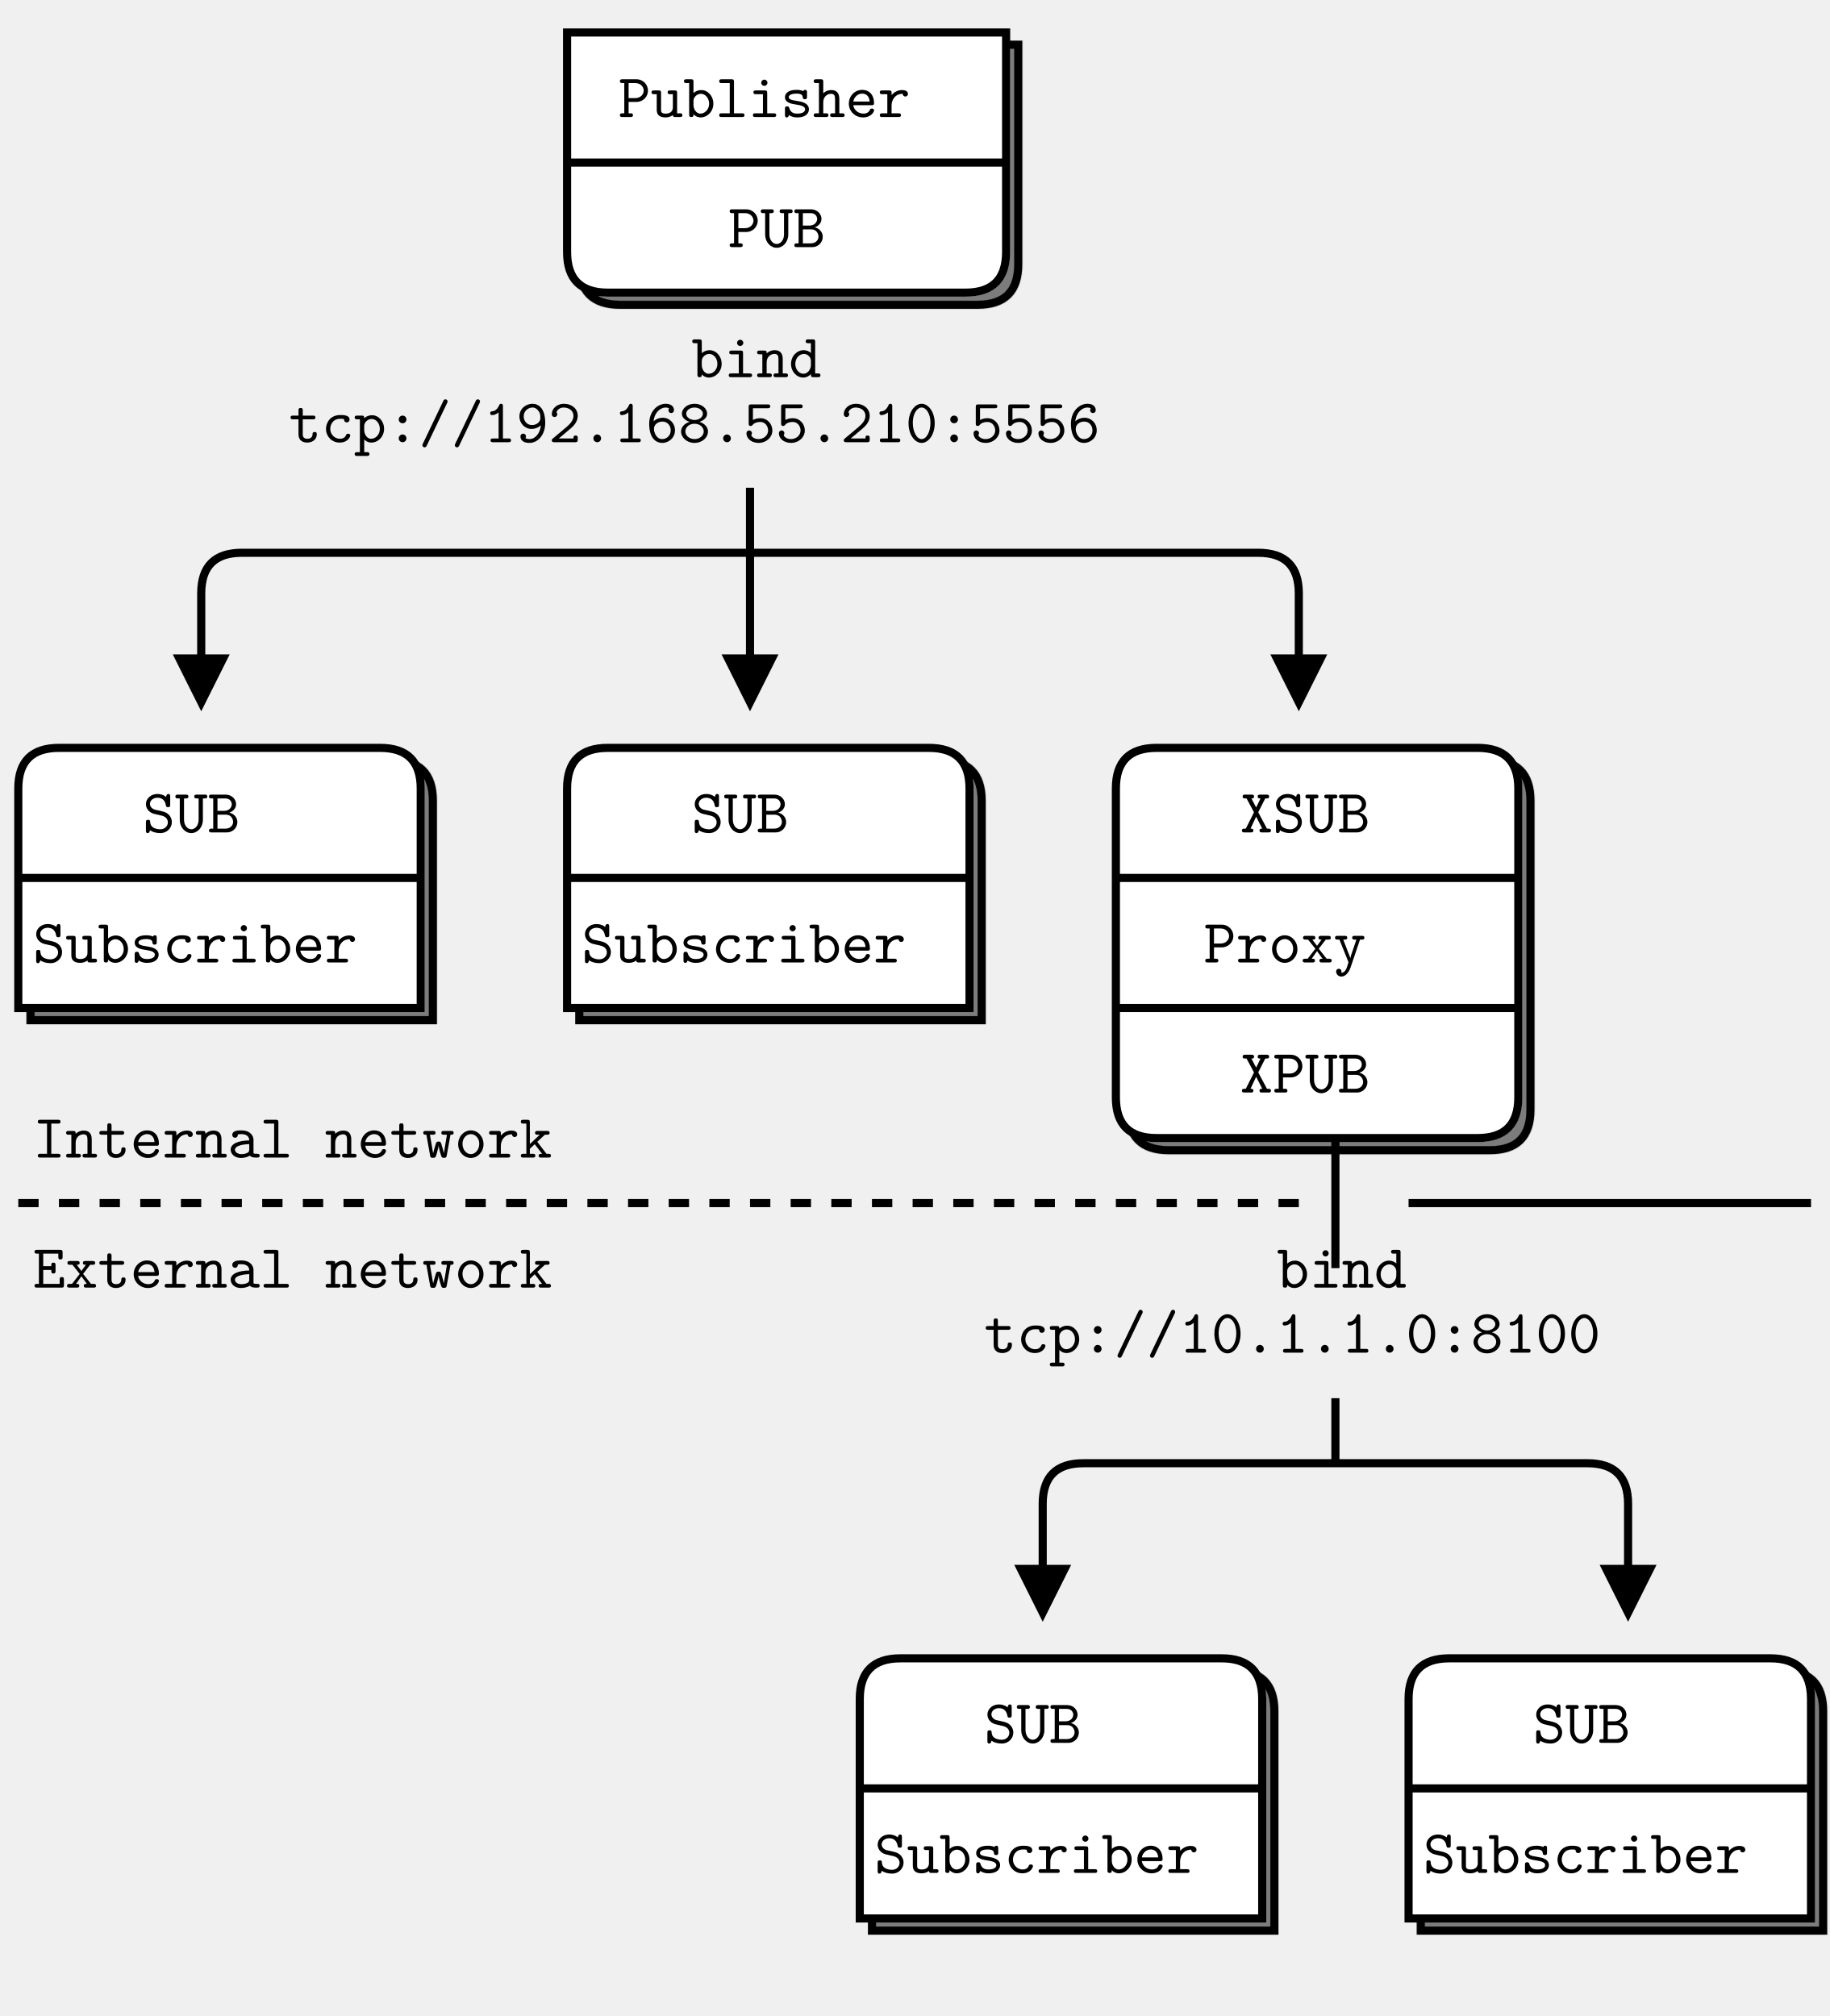
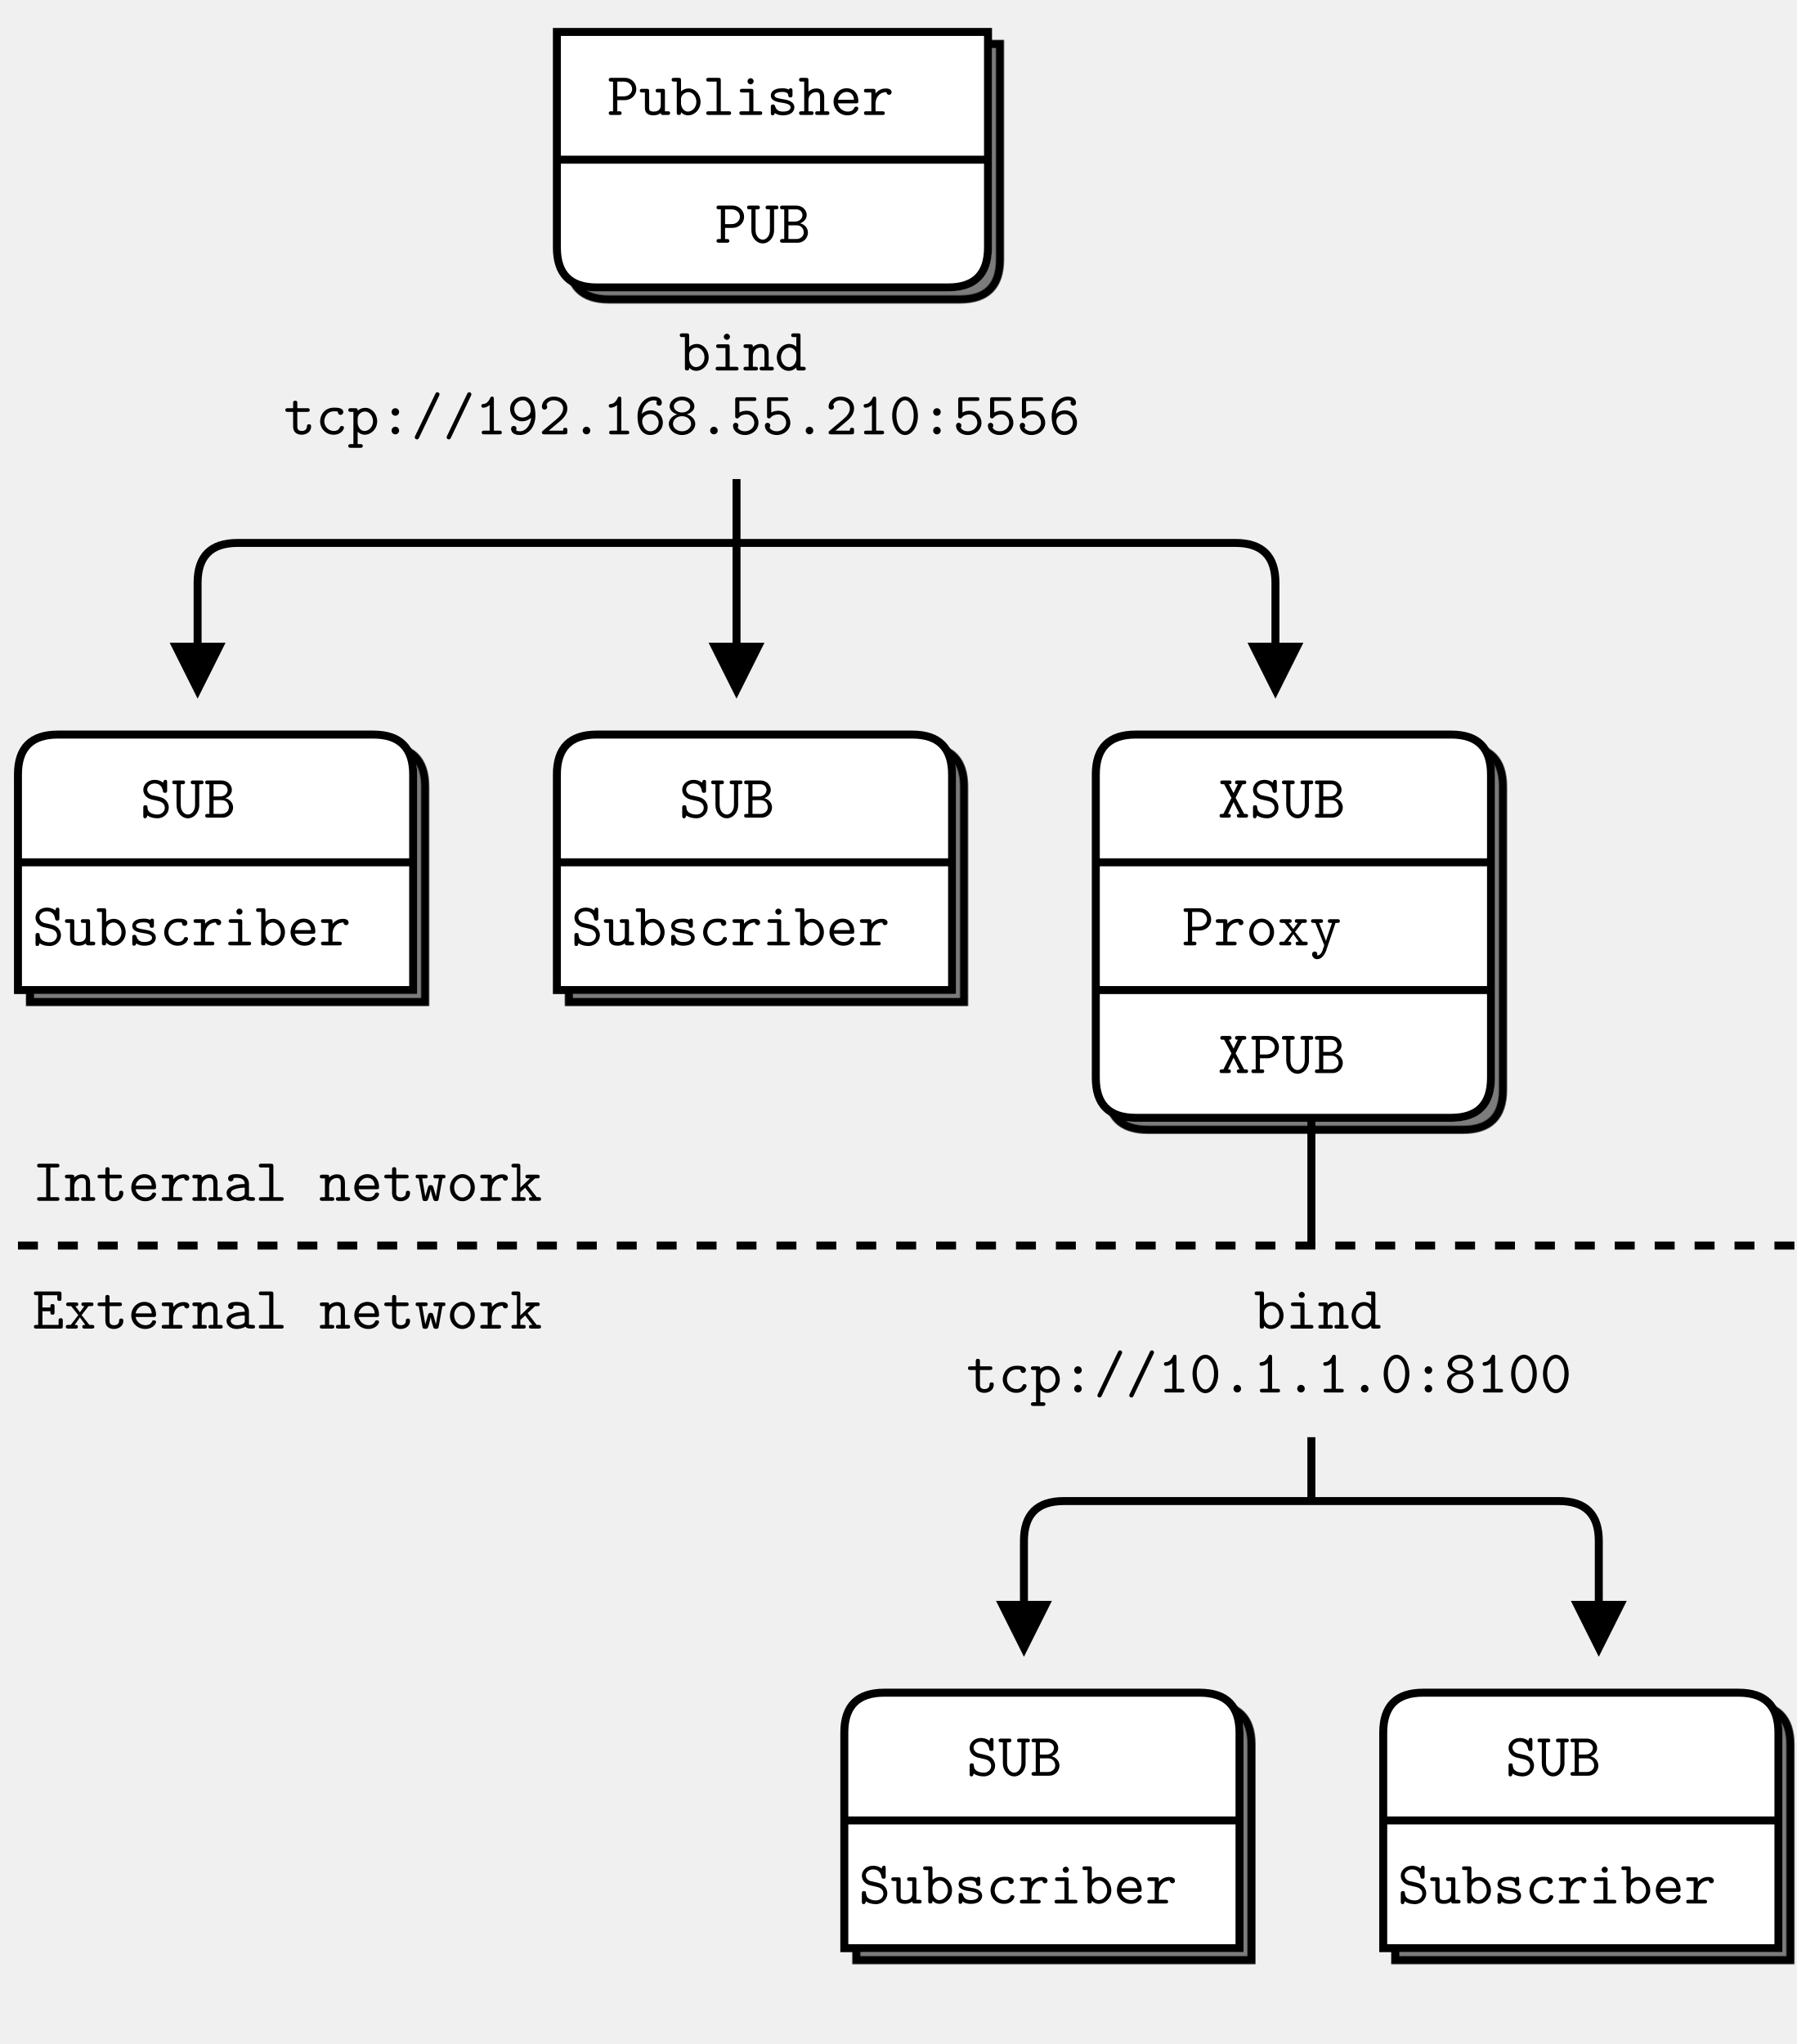
- <svg xmlns="http://www.w3.org/2000/svg" width="450px" height="496px" version="1.1">
+ <svg xmlns="http://www.w3.org/2000/svg" width="450px" height="512px" version="1.1">
  <defs>
    <filter id="dsFilter" width="150%" height="150%">
      <feOffset result="offOut" in="SourceGraphic" dx="3" dy="3" />
      <feColorMatrix result="matrixOut" in="offOut" type="matrix" values="0.2 0 0 0 0 0 0.2 0 0 0 0 0 0.2 0 0 0 0 0 1 0" />
      <feBlend in="SourceGraphic" in2="matrixOut" mode="normal" />
    </filter>
    <marker id="iPointer" viewBox="0 0 10 10" refX="5" refY="5" markerUnits="strokeWidth" markerWidth="8" markerHeight="7" orient="auto">
      <path d="M 10 0 L 10 10 L 0 5 z" />
    </marker>
    <marker id="Pointer" viewBox="0 0 10 10" refX="5" refY="5" markerUnits="strokeWidth" markerWidth="8" markerHeight="7" orient="auto">
      <path d="M 0 0 L 10 5 L 0 10 z" />
    </marker>
  </defs>
  <g id="boxes" stroke="black" stroke-width="2" fill="none">
    <g id="group0">
      <path id="path0" filter="url(#dsFilter)" fill="#fff" d="M 139.5 8 L 247.5 8 L 247.5 62 Q 247.5 72 237.5 72 L 149.5 72 Q 139.5 72 139.5 62 Z" />
      <text x="152.1" y="28.8" id="text0" fill="#000" stroke="none" style="font-family:LMMono10,monospace;font-size:15.2px">Publisher </text>
      <text x="179.1" y="60.8" id="text0" fill="#000" stroke="none" style="font-family:LMMono10,monospace;font-size:15.2px">PUB </text>
    </g>
    <g id="group12">
      <path id="path12" filter="url(#dsFilter)" fill="#fff" d="M 4.5 194 Q 4.5 184 14.5 184 L 93.5 184 Q 103.5 184 103.5 194 L 103.5 248 L 4.5 248 Z" />
      <text x="35.1" y="204.8" id="text12" fill="#000" stroke="none" style="font-family:LMMono10,monospace;font-size:15.2px">SUB </text>
      <text x="8.1" y="236.8" id="text12" fill="#000" stroke="none" style="font-family:LMMono10,monospace;font-size:15.2px">Subscriber </text>
    </g>
    <g id="group14">
      <path id="path14" filter="url(#dsFilter)" fill="#fff" d="M 139.5 194 Q 139.5 184 149.5 184 L 228.5 184 Q 238.5 184 238.5 194 L 238.5 248 L 139.5 248 Z" />
      <text x="170.1" y="204.8" id="text14" fill="#000" stroke="none" style="font-family:LMMono10,monospace;font-size:15.2px">SUB </text>
      <text x="143.1" y="236.8" id="text14" fill="#000" stroke="none" style="font-family:LMMono10,monospace;font-size:15.2px">Subscriber </text>
    </g>
    <g id="group16">
      <path id="path16" filter="url(#dsFilter)" fill="#fff" d="M 274.5 194 Q 274.5 184 284.5 184 L 363.5 184 Q 373.5 184 373.5 194 L 373.5 270 Q 373.5 280 363.5 280 L 284.5 280 Q 274.5 280 274.5 270 Z" />
      <text x="305.1" y="204.8" id="text16" fill="#000" stroke="none" style="font-family:LMMono10,monospace;font-size:15.2px">XSUB </text>
      <text x="296.1" y="236.8" id="text16" fill="#000" stroke="none" style="font-family:LMMono10,monospace;font-size:15.2px">Proxy </text>
      <text x="305.1" y="268.8" id="text16" fill="#000" stroke="none" style="font-family:LMMono10,monospace;font-size:15.2px">XPUB </text>
    </g>
-     <g id="group39">
-       <path id="path39" filter="url(#dsFilter)" fill="#fff" d="M 211.5 418 Q 211.5 408 221.5 408 L 300.5 408 Q 310.5 408 310.5 418 L 310.5 472 L 211.5 472 Z" />
-       <text x="242.1" y="428.8" id="text39" fill="#000" stroke="none" style="font-family:LMMono10,monospace;font-size:15.2px">SUB </text>
-       <text x="215.1" y="460.8" id="text39" fill="#000" stroke="none" style="font-family:LMMono10,monospace;font-size:15.2px">Subscriber </text>
+     <g id="group40">
+       <path id="path40" filter="url(#dsFilter)" fill="#fff" d="M 211.5 434 Q 211.5 424 221.5 424 L 300.5 424 Q 310.5 424 310.5 434 L 310.5 488 L 211.5 488 Z" />
+       <text x="242.1" y="444.8" id="text40" fill="#000" stroke="none" style="font-family:LMMono10,monospace;font-size:15.2px">SUB </text>
+       <text x="215.1" y="476.8" id="text40" fill="#000" stroke="none" style="font-family:LMMono10,monospace;font-size:15.2px">Subscriber </text>
    </g>
-     <g id="group41">
-       <path id="path41" filter="url(#dsFilter)" fill="#fff" d="M 346.5 418 Q 346.5 408 356.5 408 L 435.5 408 Q 445.5 408 445.5 418 L 445.5 472 L 346.5 472 Z" />
-       <text x="377.1" y="428.8" id="text41" fill="#000" stroke="none" style="font-family:LMMono10,monospace;font-size:15.2px">SUB </text>
-       <text x="350.1" y="460.8" id="text41" fill="#000" stroke="none" style="font-family:LMMono10,monospace;font-size:15.2px">Subscriber </text>
+     <g id="group42">
+       <path id="path42" filter="url(#dsFilter)" fill="#fff" d="M 346.5 434 Q 346.5 424 356.5 424 L 435.5 424 Q 445.5 424 445.5 434 L 445.5 488 L 346.5 488 Z" />
+       <text x="377.1" y="444.8" id="text42" fill="#000" stroke="none" style="font-family:LMMono10,monospace;font-size:15.2px">SUB </text>
+       <text x="350.1" y="476.8" id="text42" fill="#000" stroke="none" style="font-family:LMMono10,monospace;font-size:15.2px">Subscriber </text>
    </g>
  </g>
  <g id="lines" stroke="black" stroke-width="2" fill="none">
-     <g id="group64">
-       <path id="path64" d="M 4.5 216 L 103.5 216 " />
+     <g id="group65">
+       <path id="path65" d="M 4.5 216 L 103.5 216 " />
    </g>
-     <g id="group70">
-       <path id="path70" stroke-dasharray="5 5" d="M 4.5 296 L 319.5 296 " />
+     <g id="group72">
+       <path id="path72" stroke-dasharray="5 5" d="M 4.5 312 L 328.5 312 L 454.5 312 " />
    </g>
-     <g id="group217">
-       <path id="path217" marker-start="url(#iPointer)" marker-end="url(#Pointer)" d="M 49.5 168 L 49.5 146 Q 49.5 136 59.5 136 L 184.5 136 L 309.5 136 Q 319.5 136 319.5 146 L 319.5 168 " />
+     <g id="group223">
+       <path id="path223" marker-start="url(#iPointer)" marker-end="url(#Pointer)" d="M 49.5 168 L 49.5 146 Q 49.5 136 59.5 136 L 184.5 136 L 309.5 136 Q 319.5 136 319.5 146 L 319.5 168 " />
    </g>
-     <g id="group519">
-       <path id="path519" d="M 139.5 40 L 247.5 40 " />
+     <g id="group535">
+       <path id="path535" d="M 139.5 40 L 247.5 40 " />
    </g>
-     <g id="group531">
-       <path id="path531" d="M 139.5 216 L 238.5 216 " />
+     <g id="group547">
+       <path id="path547" d="M 139.5 216 L 238.5 216 " />
    </g>
-     <g id="group681">
-       <path id="path681" marker-end="url(#Pointer)" d="M 184.5 120 L 184.5 136 L 184.5 168 " />
+     <g id="group702">
+       <path id="path702" marker-end="url(#Pointer)" d="M 184.5 120 L 184.5 136 L 184.5 168 " />
    </g>
-     <g id="group794">
-       <path id="path794" d="M 211.5 440 L 310.5 440 " />
+     <g id="group819">
+       <path id="path819" d="M 211.5 456 L 310.5 456 " />
    </g>
-     <g id="group947">
-       <path id="path947" marker-start="url(#iPointer)" marker-end="url(#Pointer)" d="M 256.5 392 L 256.5 370 Q 256.5 360 266.5 360 L 328.5 360 L 390.5 360 Q 400.5 360 400.5 370 L 400.5 392 " />
+     <g id="group977">
+       <path id="path977" marker-start="url(#iPointer)" marker-end="url(#Pointer)" d="M 256.5 408 L 256.5 386 Q 256.5 376 266.5 376 L 328.5 376 L 390.5 376 Q 400.5 376 400.5 386 L 400.5 408 " />
    </g>
-     <g id="group998">
-       <path id="path998" d="M 274.5 216 L 373.5 216 " />
+     <g id="group1029">
+       <path id="path1029" d="M 274.5 216 L 373.5 216 " />
    </g>
-     <g id="group1001">
-       <path id="path1001" d="M 274.5 248 L 373.5 248 " />
+     <g id="group1032">
+       <path id="path1032" d="M 274.5 248 L 373.5 248 " />
    </g>
-     <g id="group1190">
-       <path id="path1190" d="M 328.5 280 L 328.5 312 " />
+     <g id="group1227">
+       <path id="path1227" d="M 328.5 280 L 328.5 312 " />
    </g>
-     <g id="group1195">
-       <path id="path1195" d="M 328.5 344 L 328.5 360 " />
+     <g id="group1233">
+       <path id="path1233" d="M 328.5 360 L 328.5 376 " />
    </g>
-     <g id="group1254">
-       <path id="path1254" d="M 346.5 296 L 445.5 296 " />
-     </g>
-     <g id="group1263">
-       <path id="path1263" d="M 346.5 440 L 445.5 440 " />
+     <g id="group1303">
+       <path id="path1303" d="M 346.5 456 L 445.5 456 " />
    </g>
  </g>
  <g id="text" fill="black" style="font-family:LMMono10,monospace;font-size:15.2px">
    <text x="170.1" y="92.8" id="text2" fill="#000">bind</text>
    <text x="71.1" y="108.8" id="text3" fill="#000">tcp://192.168.55.210:5556</text>
-     <text x="8.1" y="284.8" id="text11" fill="#000">Internal network </text>
-     <text x="8.1" y="316.8" id="text12" fill="#000">External network </text>
-     <text x="314.1" y="316.8" id="text13" fill="#000">bind</text>
-     <text x="242.1" y="332.8" id="text14" fill="#000">tcp://10.1.1.0:8100</text>
+     <text x="8.1" y="300.8" id="text11" fill="#000">Internal network </text>
+     <text x="8.1" y="332.8" id="text12" fill="#000">External network </text>
+     <text x="314.1" y="332.8" id="text13" fill="#000">bind</text>
+     <text x="242.1" y="348.8" id="text14" fill="#000">tcp://10.1.1.0:8100</text>
  </g>
</svg>
